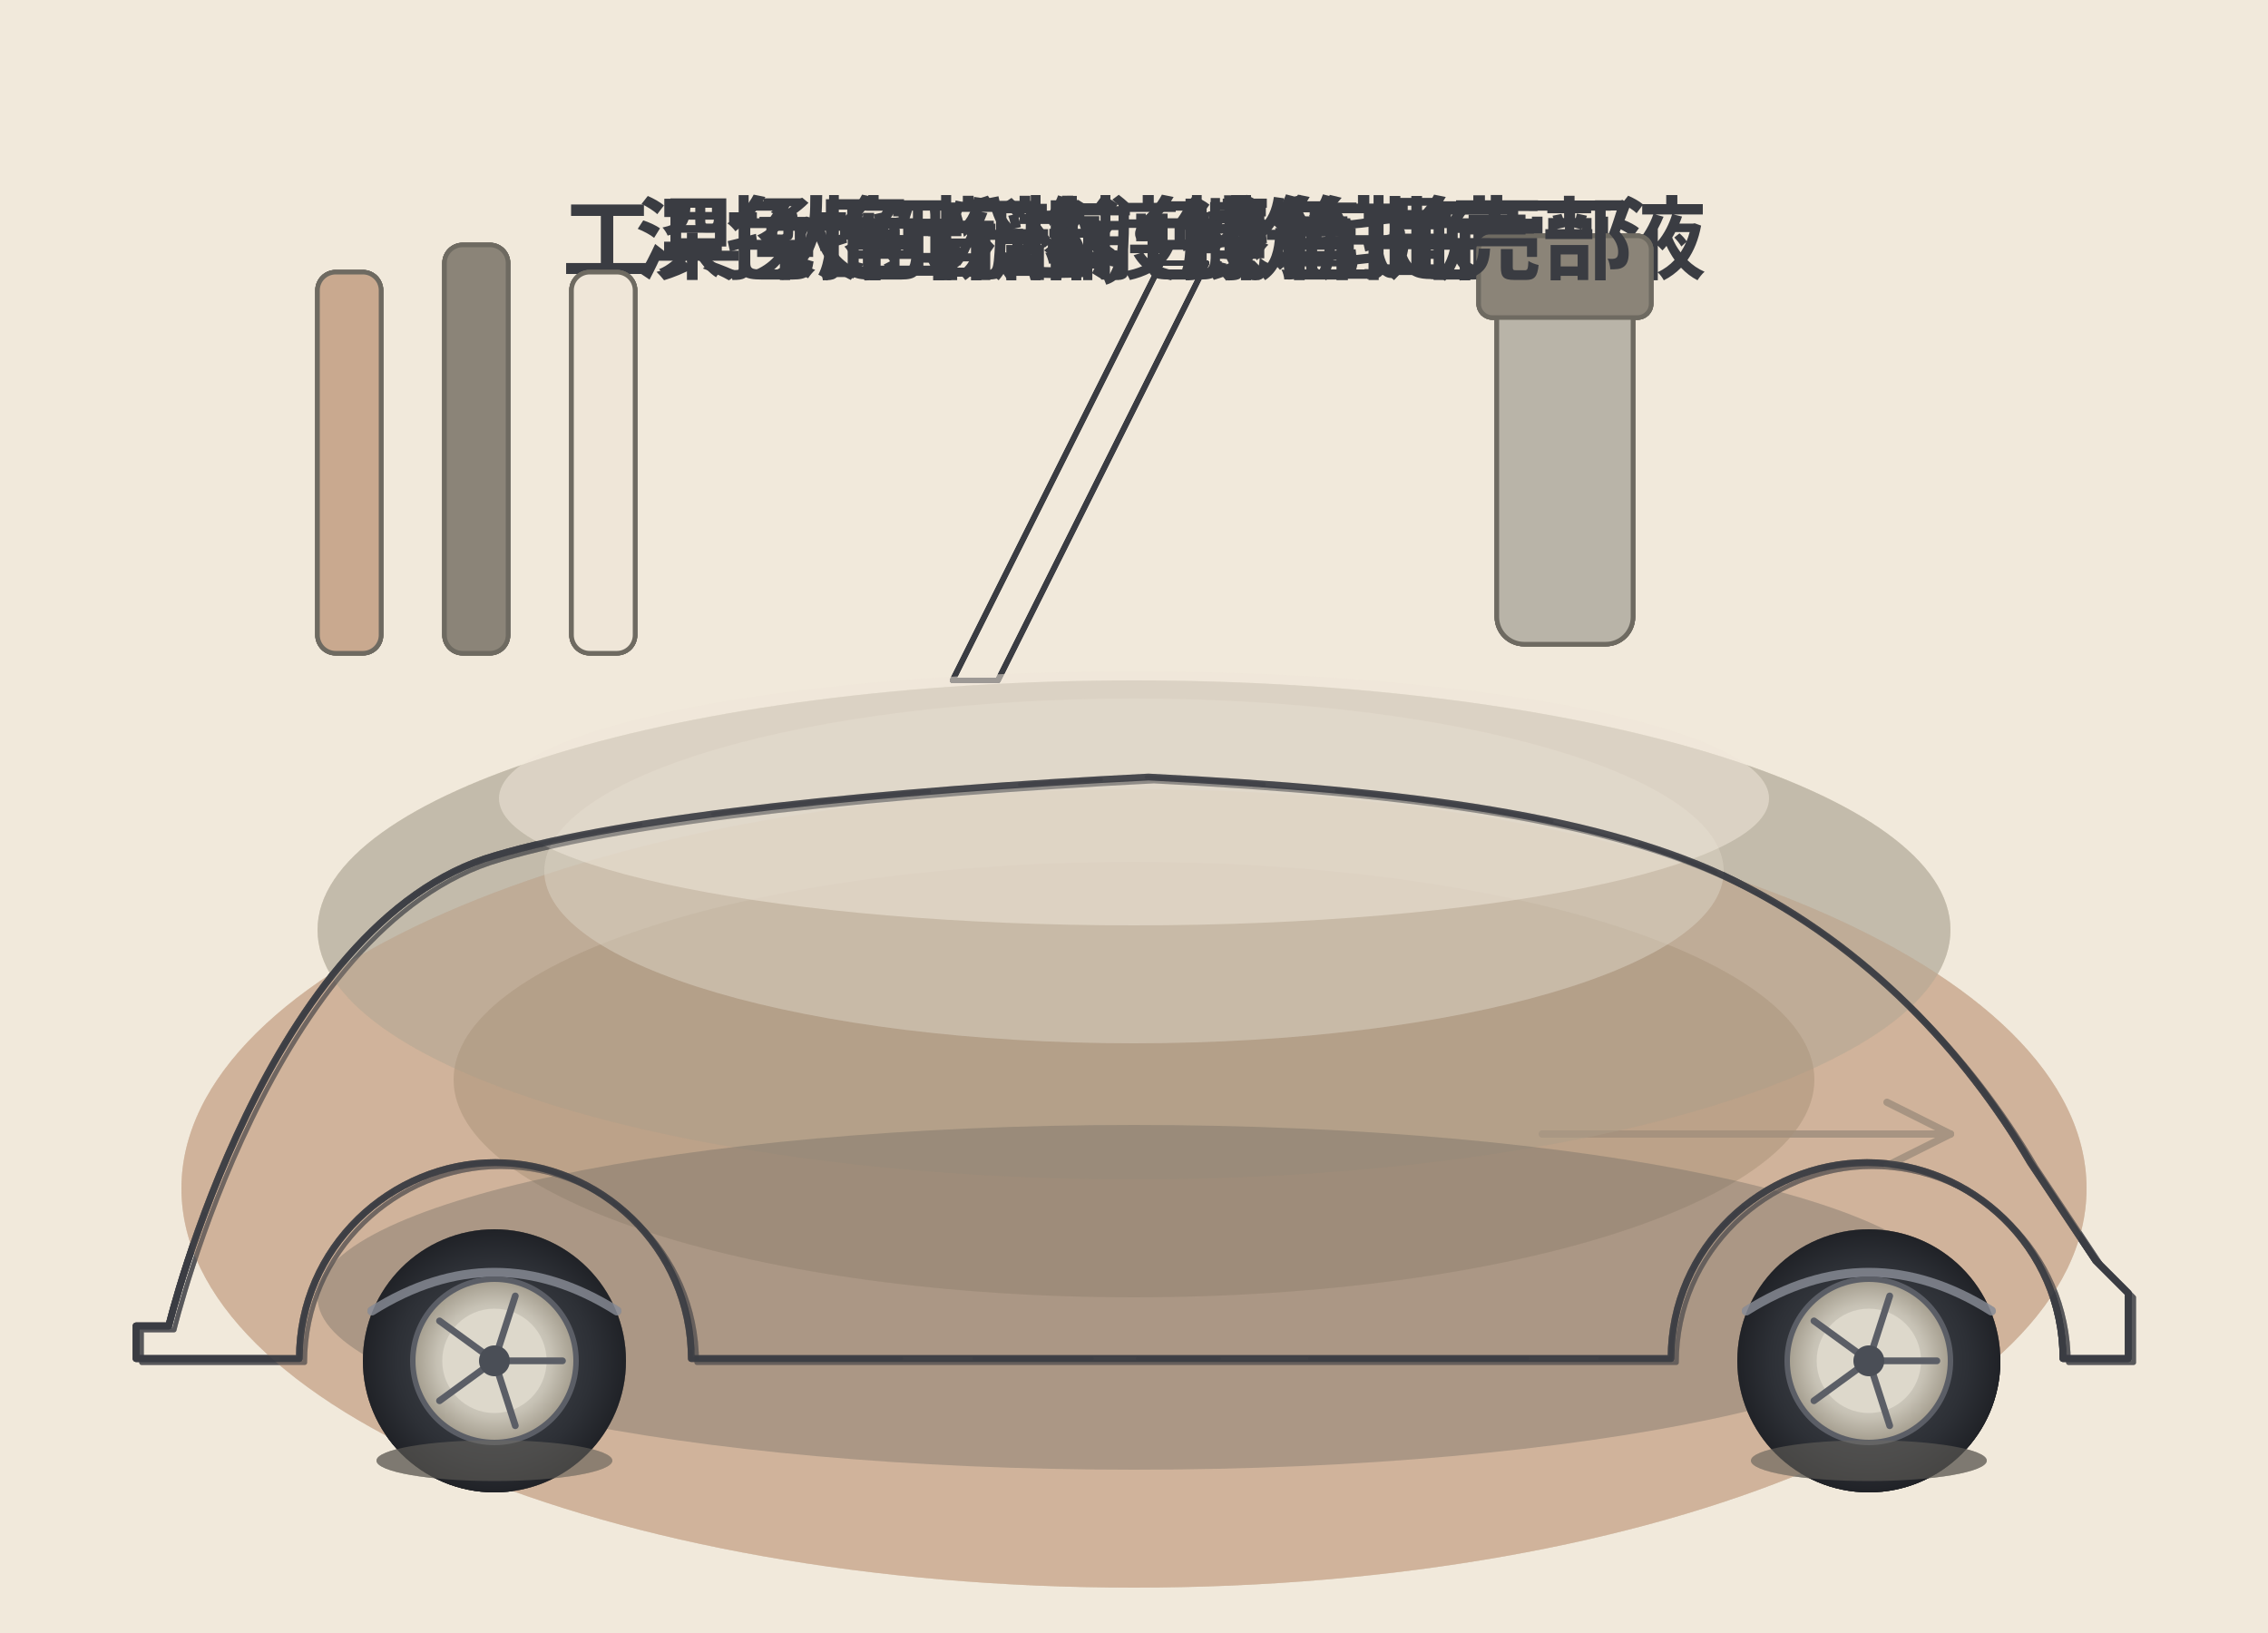
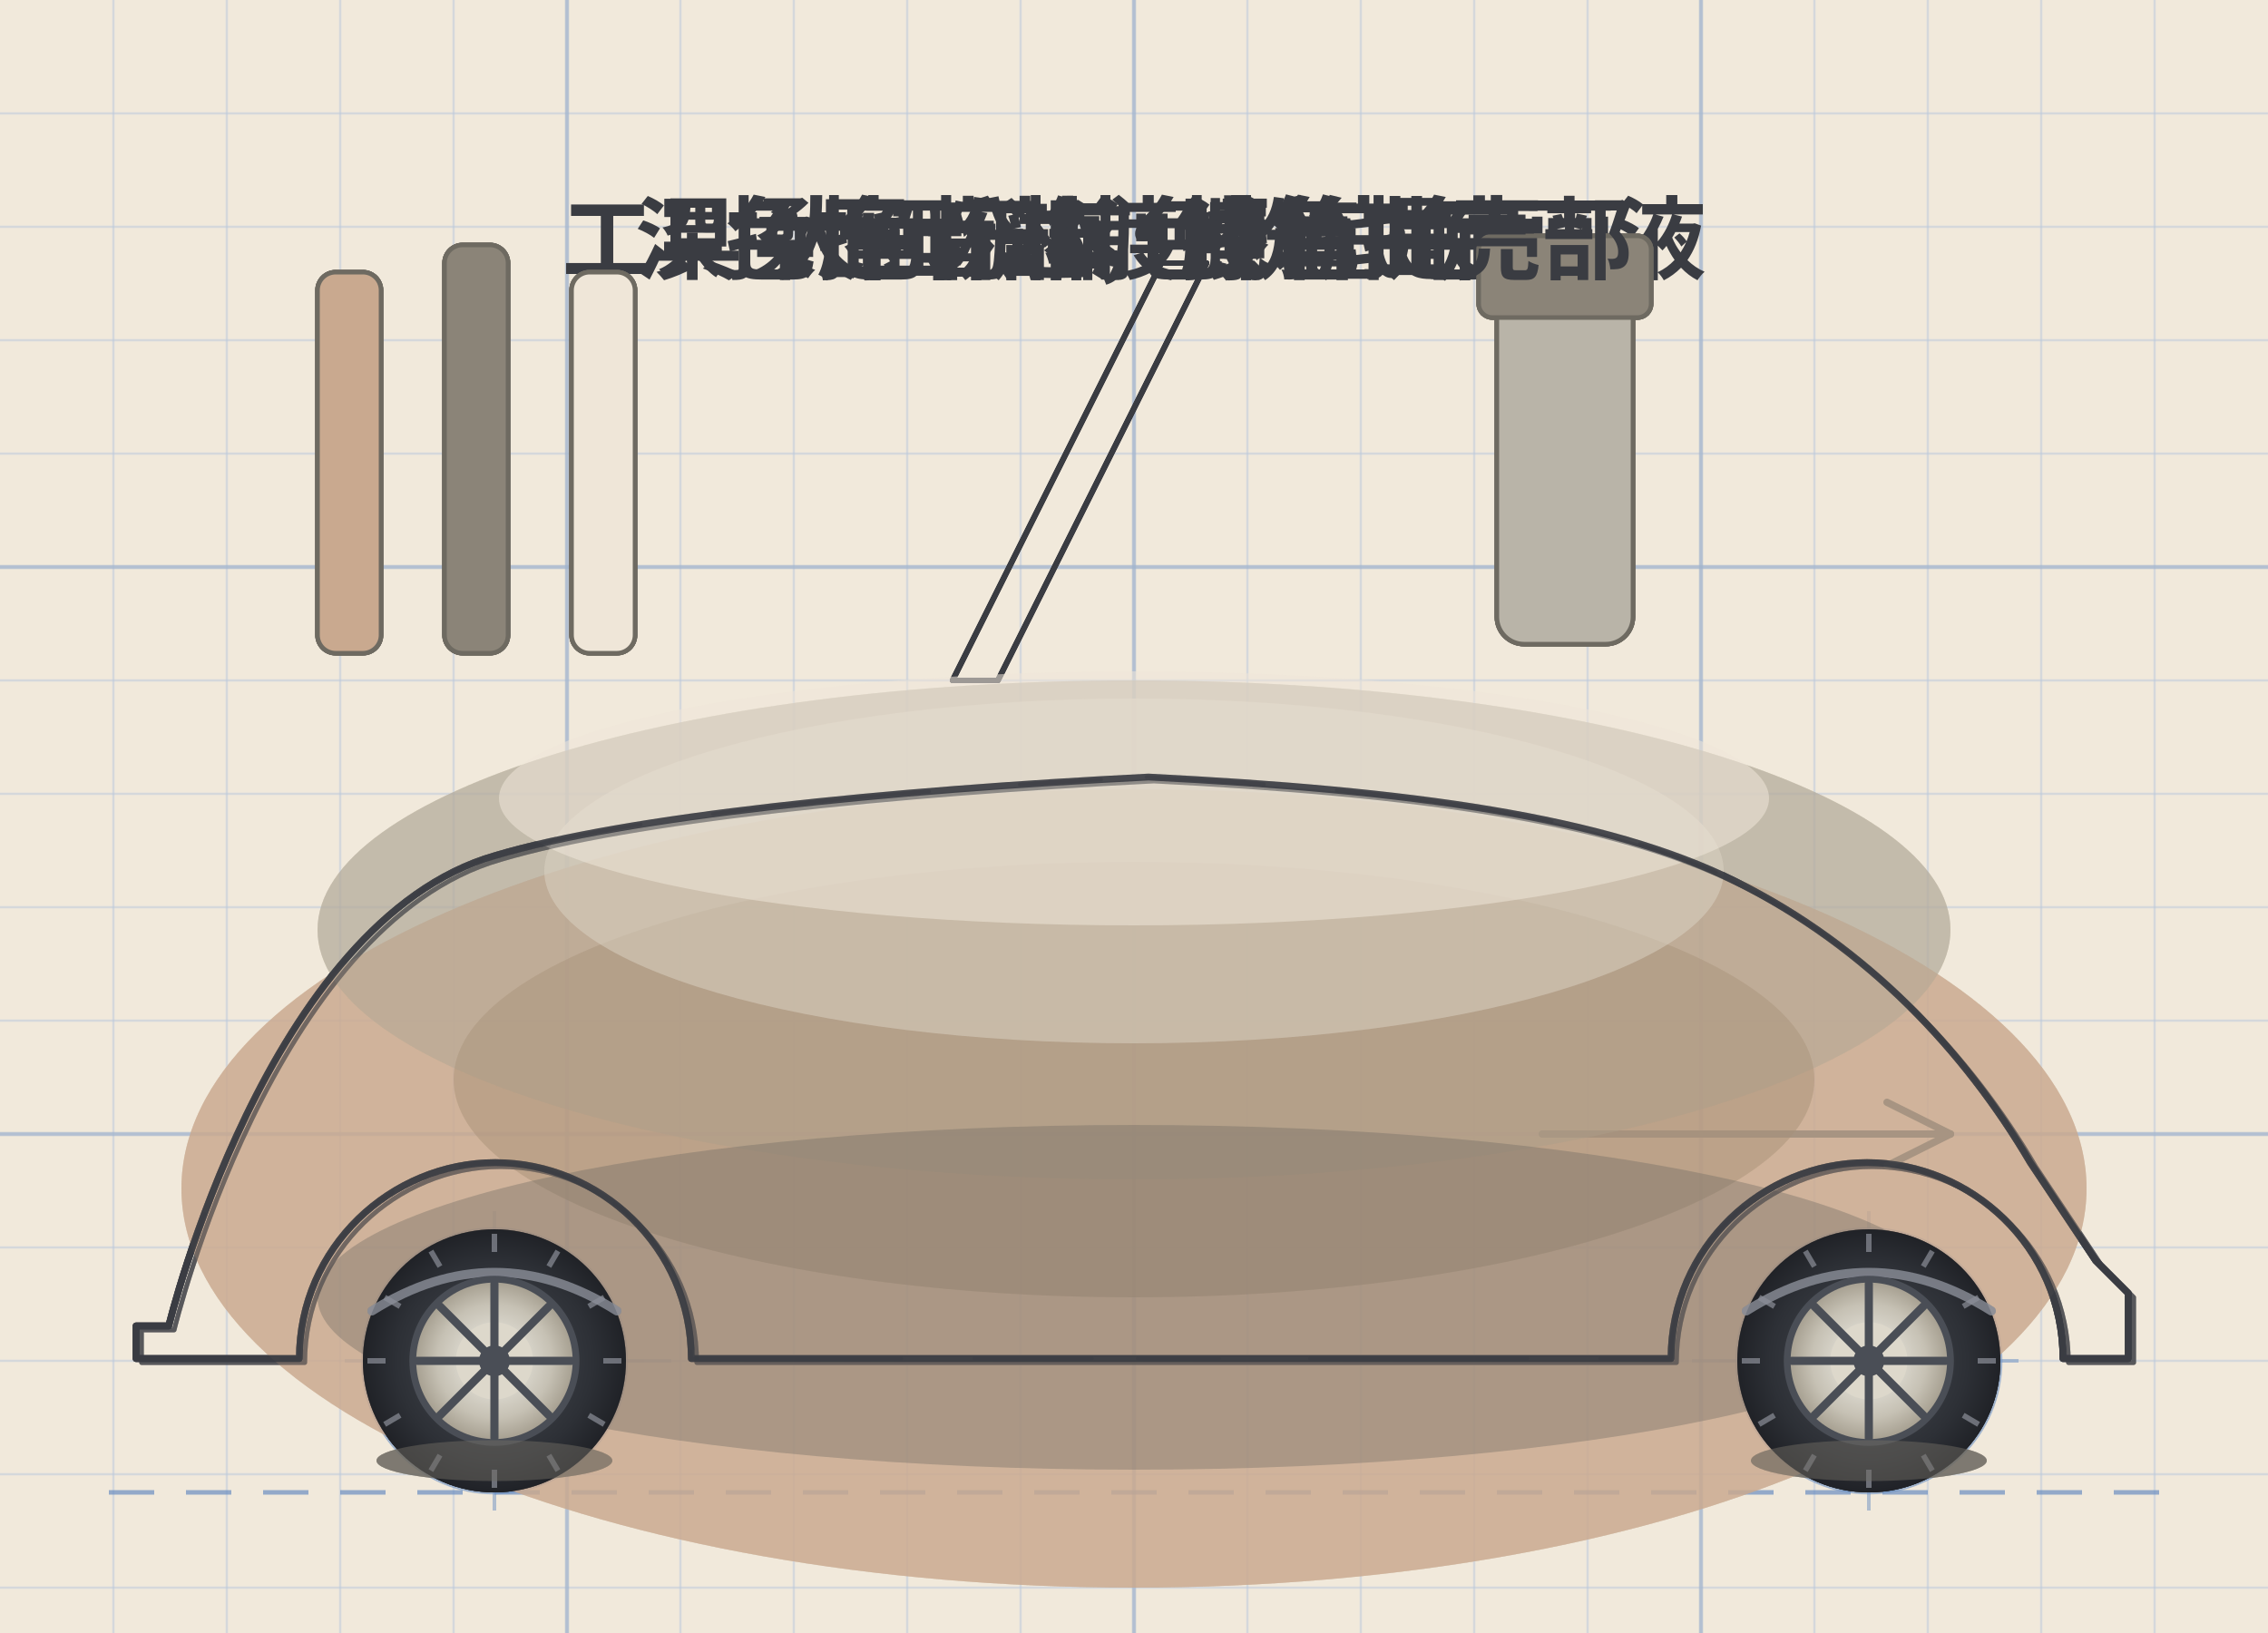
<svg xmlns="http://www.w3.org/2000/svg" viewBox="0 0 500 360" role="img">
  <defs>
    <linearGradient id="gBody" x1="0" y1="0" x2="0" y2="1">
      <stop offset="0%" stop-color="#FBF9F3" />
      <stop offset="18%" stop-color="#E9E4D8" />
      <stop offset="55%" stop-color="#C9C2B2" />
      <stop offset="100%" stop-color="#9C9484" />
    </linearGradient>
    <linearGradient id="gGlass" x1="0" y1="0" x2="0" y2="1">
      <stop offset="0%" stop-color="#55585F" />
      <stop offset="100%" stop-color="#7B7F88" />
    </linearGradient>
    <radialGradient id="gTire" cx="0.5" cy="0.5" r="0.5">
      <stop offset="0%" stop-color="#4A4E55" />
      <stop offset="75%" stop-color="#2D3036" />
      <stop offset="100%" stop-color="#202227" />
    </radialGradient>
    <radialGradient id="gRim" cx="0.5" cy="0.5" r="0.5">
      <stop offset="0%" stop-color="#F3F2EC" />
      <stop offset="70%" stop-color="#C6C1B4" />
      <stop offset="100%" stop-color="#A39C8D" />
    </radialGradient>
    <radialGradient id="gGround" cx="0.5" cy="0.5" r="0.5">
      <stop offset="0%" stop-color="#8A8478" stop-opacity="0.34" />
      <stop offset="100%" stop-color="#8A8478" stop-opacity="0" />
    </radialGradient>
    <radialGradient id="gMetal" cx="0.5" cy="0.36" r="0.66">
      <stop offset="0%" stop-color="#FDFCF8" />
      <stop offset="24%" stop-color="#D4CFC2" />
      <stop offset="48%" stop-color="#8B8478" />
      <stop offset="66%" stop-color="#3A3C42" />
      <stop offset="82%" stop-color="#B9B3A6" />
      <stop offset="100%" stop-color="#6E6A61" />
    </radialGradient>
    <radialGradient id="gMatte" cx="0.5" cy="0.42" r="0.62">
      <stop offset="0%" stop-color="#EFEDE6" />
      <stop offset="55%" stop-color="#B9B4A8" />
      <stop offset="100%" stop-color="#7D786E" />
    </radialGradient>
    <radialGradient id="gGlassBall" cx="0.36" cy="0.32" r="0.7">
      <stop offset="0%" stop-color="#FBF9F3" stop-opacity="0.2" />
      <stop offset="55%" stop-color="#7B7F88" stop-opacity="0.1" />
      <stop offset="100%" stop-color="#3A3C42" stop-opacity="0.38" />
    </radialGradient>
    <linearGradient id="gTonePaper" x1="0" y1="0" x2="0" y2="1">
      <stop offset="0%" stop-color="#D6D0C2" />
      <stop offset="100%" stop-color="#BCB5A5" />
    </linearGradient>
    <linearGradient id="gScreen" x1="0" y1="0" x2="0" y2="1">
      <stop offset="0%" stop-color="#41444C" />
      <stop offset="100%" stop-color="#22242A" />
    </linearGradient>
  </defs>
  <rect x="0" y="0" width="500" height="360" fill="#F1E9DB" />
+   <line x1="25" y1="0" x2="25" y2="360" stroke="#B9C8DC" stroke-width="0.5" opacity="0.5" />
+   <line x1="50" y1="0" x2="50" y2="360" stroke="#B9C8DC" stroke-width="0.5" opacity="0.5" />
+   <line x1="75" y1="0" x2="75" y2="360" stroke="#B9C8DC" stroke-width="0.5" opacity="0.5" />
+   <line x1="100" y1="0" x2="100" y2="360" stroke="#B9C8DC" stroke-width="0.5" opacity="0.5" />
+   <line x1="125" y1="0" x2="125" y2="360" stroke="#B9C8DC" stroke-width="0.5" opacity="0.5" />
+   <line x1="150" y1="0" x2="150" y2="360" stroke="#B9C8DC" stroke-width="0.5" opacity="0.5" />
+   <line x1="175" y1="0" x2="175" y2="360" stroke="#B9C8DC" stroke-width="0.5" opacity="0.5" />
+   <line x1="200" y1="0" x2="200" y2="360" stroke="#B9C8DC" stroke-width="0.5" opacity="0.5" />
+   <line x1="225" y1="0" x2="225" y2="360" stroke="#B9C8DC" stroke-width="0.5" opacity="0.5" />
+   <line x1="250" y1="0" x2="250" y2="360" stroke="#B9C8DC" stroke-width="0.5" opacity="0.5" />
+   <line x1="275" y1="0" x2="275" y2="360" stroke="#B9C8DC" stroke-width="0.5" opacity="0.5" />
+   <line x1="300" y1="0" x2="300" y2="360" stroke="#B9C8DC" stroke-width="0.5" opacity="0.5" />
+   <line x1="325" y1="0" x2="325" y2="360" stroke="#B9C8DC" stroke-width="0.5" opacity="0.5" />
+   <line x1="350" y1="0" x2="350" y2="360" stroke="#B9C8DC" stroke-width="0.5" opacity="0.5" />
+   <line x1="375" y1="0" x2="375" y2="360" stroke="#B9C8DC" stroke-width="0.5" opacity="0.5" />
+   <line x1="400" y1="0" x2="400" y2="360" stroke="#B9C8DC" stroke-width="0.5" opacity="0.5" />
+   <line x1="425" y1="0" x2="425" y2="360" stroke="#B9C8DC" stroke-width="0.5" opacity="0.5" />
+   <line x1="450" y1="0" x2="450" y2="360" stroke="#B9C8DC" stroke-width="0.5" opacity="0.5" />
+   <line x1="475" y1="0" x2="475" y2="360" stroke="#B9C8DC" stroke-width="0.5" opacity="0.5" />
+   <line x1="0" y1="25" x2="500" y2="25" stroke="#B9C8DC" stroke-width="0.5" opacity="0.5" />
+   <line x1="0" y1="50" x2="500" y2="50" stroke="#B9C8DC" stroke-width="0.5" opacity="0.5" />
+   <line x1="0" y1="75" x2="500" y2="75" stroke="#B9C8DC" stroke-width="0.5" opacity="0.5" />
+   <line x1="0" y1="100" x2="500" y2="100" stroke="#B9C8DC" stroke-width="0.5" opacity="0.5" />
+   <line x1="0" y1="125" x2="500" y2="125" stroke="#B9C8DC" stroke-width="0.5" opacity="0.5" />
+   <line x1="0" y1="150" x2="500" y2="150" stroke="#B9C8DC" stroke-width="0.5" opacity="0.5" />
+   <line x1="0" y1="175" x2="500" y2="175" stroke="#B9C8DC" stroke-width="0.5" opacity="0.5" />
+   <line x1="0" y1="200" x2="500" y2="200" stroke="#B9C8DC" stroke-width="0.5" opacity="0.5" />
+   <line x1="0" y1="225" x2="500" y2="225" stroke="#B9C8DC" stroke-width="0.5" opacity="0.5" />
+   <line x1="0" y1="250" x2="500" y2="250" stroke="#B9C8DC" stroke-width="0.5" opacity="0.5" />
+   <line x1="0" y1="275" x2="500" y2="275" stroke="#B9C8DC" stroke-width="0.5" opacity="0.5" />
+   <line x1="0" y1="300" x2="500" y2="300" stroke="#B9C8DC" stroke-width="0.5" opacity="0.5" />
+   <line x1="0" y1="325" x2="500" y2="325" stroke="#B9C8DC" stroke-width="0.5" opacity="0.5" />
+   <line x1="0" y1="350" x2="500" y2="350" stroke="#B9C8DC" stroke-width="0.5" opacity="0.5" />
+   <line x1="125" y1="0" x2="125" y2="360" stroke="#9FB2CC" stroke-width="0.9" opacity="0.65" />
+   <line x1="250" y1="0" x2="250" y2="360" stroke="#9FB2CC" stroke-width="0.9" opacity="0.65" />
+   <line x1="375" y1="0" x2="375" y2="360" stroke="#9FB2CC" stroke-width="0.9" opacity="0.65" />
+   <line x1="0" y1="125" x2="500" y2="125" stroke="#9FB2CC" stroke-width="0.9" opacity="0.65" />
+   <line x1="0" y1="250" x2="500" y2="250" stroke="#9FB2CC" stroke-width="0.9" opacity="0.65" />
+   <line x1="24" y1="329" x2="476" y2="329" stroke="#6B8FC2" stroke-width="1.0" stroke-dasharray="10 7" opacity="0.7" />
+   <circle cx="109" cy="300" r="29" stroke="#6B8FC2" stroke-width="0.9" fill="none" opacity="0.6" />
+   <line x1="76" y1="300" x2="142" y2="300" stroke="#6B8FC2" stroke-width="0.8" opacity="0.5" />
+   <line x1="109" y1="267" x2="109" y2="333" stroke="#6B8FC2" stroke-width="0.8" opacity="0.5" />
+   <circle cx="412" cy="300" r="29" stroke="#6B8FC2" stroke-width="0.9" fill="none" opacity="0.6" />
+   <line x1="379" y1="300" x2="445" y2="300" stroke="#6B8FC2" stroke-width="0.8" opacity="0.5" />
+   <line x1="412" y1="267" x2="412" y2="333" stroke="#6B8FC2" stroke-width="0.8" opacity="0.5" />
+   <line x1="109" y1="300" x2="412" y2="300" stroke="#6B8FC2" stroke-width="0.8" stroke-dasharray="6 5" opacity="0.45" />
  <rect x="70" y="60" width="14" height="84" rx="4" fill="#C9A98F" stroke="#6E6A61" stroke-width="1.0" />
  <rect x="98" y="54" width="14" height="90" rx="4" fill="#8B8478" stroke="#6E6A61" stroke-width="1.0" />
  <rect x="126" y="60" width="14" height="84" rx="4" fill="#EFE6D8" stroke="#6E6A61" stroke-width="1.0" />
  <path d="M210 150 L256 58 L266 58 L220 150 Z" stroke="#3A3C42" stroke-width="1.2" stroke-linecap="round" stroke-linejoin="round" fill="none" />
  <rect x="330" y="64" width="30" height="78" rx="6" fill="#B9B4A8" stroke="#6E6A61" stroke-width="1.0" />
  <rect x="326" y="52" width="38" height="18" rx="3" fill="#8B8478" stroke="#6E6A61" stroke-width="1.0" />
  <text x="250" y="60" text-anchor="middle" font-size="20" font-family="'Microsoft YaHei', sans-serif" font-weight="600" fill="#3A3C42">工具：色粉棒 · 擦笔 · 定画液</text>
  <rect x="70" y="60" width="14" height="84" rx="4" fill="#C9A98F" stroke="#6E6A61" stroke-width="1.0" />
  <rect x="98" y="54" width="14" height="90" rx="4" fill="#8B8478" stroke="#6E6A61" stroke-width="1.0" />
  <rect x="126" y="60" width="14" height="84" rx="4" fill="#EFE6D8" stroke="#6E6A61" stroke-width="1.0" />
  <path d="M210 150 L256 58 L266 58 L220 150 Z" stroke="#3A3C42" stroke-width="1.2" stroke-linecap="round" stroke-linejoin="round" fill="none" />
  <rect x="330" y="64" width="30" height="78" rx="6" fill="#B9B4A8" stroke="#6E6A61" stroke-width="1.0" />
  <rect x="326" y="52" width="38" height="18" rx="3" fill="#8B8478" stroke="#6E6A61" stroke-width="1.0" />
  <ellipse cx="250" cy="262" rx="210" ry="88" fill="#C9A98F" opacity="0.45" />
  <ellipse cx="250" cy="205" rx="180" ry="55" fill="#B3AA98" opacity="0.35" />
  <path d="M37.2 292.3 C37.2 292.3 58.8 203.0 109.2 188.6 C138.0 180.0 195.6 174.2 253.2 171.3 C310.8 174.2 354.0 180.0 382.8 194.4 C411.6 208.7 433.2 231.8 447.6 256.3 L462.0 277.9 L469.2 285.1 L469.2 299.5 L454.8 299.5 C454.8 275.0 434.6 256.3 411.6 256.3 C388.6 256.3 368.4 275.0 368.4 299.5 L152.4 299.5 C152.4 275.0 132.2 256.3 109.2 256.3 C86.2 256.3 66.0 275.0 66.0 299.5 L30.0 299.5 L30.0 292.3 Z" stroke="#3A3C42" stroke-width="1.5" stroke-linecap="round" stroke-linejoin="round" fill="none" opacity="0.9" />
  <path d="M37.2 292.3 C37.2 292.3 58.8 203.0 109.2 188.6 C138.0 180.0 195.6 174.2 253.2 171.3 C310.8 174.2 354.0 180.0 382.8 194.4 C411.6 208.7 433.2 231.8 447.6 256.3 L462.0 277.9 L469.2 285.1 L469.2 299.5 L454.8 299.5 C454.8 275.0 434.6 256.3 411.6 256.3 C388.6 256.3 368.4 275.0 368.4 299.5 L152.4 299.5 C152.4 275.0 132.2 256.3 109.2 256.3 C86.2 256.3 66.0 275.0 66.0 299.5 L30.0 299.5 L30.0 292.3 Z" stroke="#3A3C42" stroke-width="1" stroke-linecap="round" stroke-linejoin="round" fill="none" opacity="0.45" transform="translate(1.2 0.9)" />
  <path d="M37.2 292.3 C37.2 292.3 58.8 203.0 109.2 188.6 C138.0 180.0 195.6 174.2 253.2 171.3 C310.8 174.2 354.0 180.0 382.8 194.4 C411.6 208.7 433.2 231.8 447.6 256.3 L462.0 277.9 L469.2 285.1 L469.2 299.5 L454.8 299.5 C454.8 275.0 434.6 256.3 411.6 256.3 C388.6 256.3 368.4 275.0 368.4 299.5 L152.4 299.5 C152.4 275.0 132.2 256.3 109.2 256.3 C86.2 256.3 66.0 275.0 66.0 299.5 L30.0 299.5 L30.0 292.3 Z" stroke="#3A3C42" stroke-width="0.8" stroke-linecap="round" stroke-linejoin="round" fill="none" stroke-dasharray="26 16 48 20 18 10" opacity="0.5" />
  <circle cx="109" cy="300" r="29" fill="url(#gTire)" />
+   <line x1="133.0" y1="300.0" x2="137.0" y2="300.0" stroke="#8B8F98" stroke-width="1.2" opacity="0.7" />
+   <line x1="129.8" y1="312.0" x2="133.2" y2="314.0" stroke="#8B8F98" stroke-width="1.2" opacity="0.7" />
+   <line x1="121.0" y1="320.8" x2="123.0" y2="324.2" stroke="#8B8F98" stroke-width="1.2" opacity="0.7" />
+   <line x1="109.0" y1="324.0" x2="109.0" y2="328.0" stroke="#8B8F98" stroke-width="1.2" opacity="0.7" />
+   <line x1="97.0" y1="320.8" x2="95.0" y2="324.2" stroke="#8B8F98" stroke-width="1.2" opacity="0.7" />
+   <line x1="88.2" y1="312.0" x2="84.8" y2="314.0" stroke="#8B8F98" stroke-width="1.2" opacity="0.7" />
+   <line x1="85.0" y1="300.0" x2="81.0" y2="300.0" stroke="#8B8F98" stroke-width="1.2" opacity="0.7" />
+   <line x1="88.2" y1="288.0" x2="84.8" y2="286.0" stroke="#8B8F98" stroke-width="1.2" opacity="0.7" />
+   <line x1="97.0" y1="279.2" x2="95.0" y2="275.8" stroke="#8B8F98" stroke-width="1.2" opacity="0.7" />
+   <line x1="109.0" y1="276.0" x2="109.0" y2="272.0" stroke="#8B8F98" stroke-width="1.2" opacity="0.7" />
+   <line x1="121.0" y1="279.2" x2="123.0" y2="275.8" stroke="#8B8F98" stroke-width="1.2" opacity="0.7" />
+   <line x1="129.8" y1="288.0" x2="133.2" y2="286.0" stroke="#8B8F98" stroke-width="1.2" opacity="0.7" />
  <path d="M82 289 Q109 272 136 289" stroke="#8B8F98" stroke-width="2.0" fill="none" stroke-linecap="round" opacity="0.8" />
-   <circle cx="109" cy="300" r="18" fill="url(#gRim)" stroke="#5B5E66" stroke-width="1.2" />
-   <circle cx="109" cy="300" r="11.5" fill="#DDD8CB" />
-   <line x1="109" y1="300" x2="124.0" y2="300.0" stroke="#5B5E66" stroke-width="1.5" stroke-linecap="round" />
-   <line x1="109" y1="300" x2="113.6" y2="314.3" stroke="#5B5E66" stroke-width="1.5" stroke-linecap="round" />
-   <line x1="109" y1="300" x2="96.9" y2="308.8" stroke="#5B5E66" stroke-width="1.5" stroke-linecap="round" />
-   <line x1="109" y1="300" x2="96.9" y2="291.2" stroke="#5B5E66" stroke-width="1.5" stroke-linecap="round" />
-   <line x1="109" y1="300" x2="113.6" y2="285.7" stroke="#5B5E66" stroke-width="1.5" stroke-linecap="round" />
+   <circle cx="109" cy="300" r="18" fill="url(#gRim)" stroke="#4A4E56" stroke-width="1.5" />
+   <circle cx="109" cy="300" r="8.5" fill="#DDD8CB" />
+   <line x1="109" y1="300" x2="126.0" y2="300.0" stroke="#4A4E56" stroke-width="1.8" stroke-linecap="round" />
+   <line x1="109" y1="300" x2="121.0" y2="312.0" stroke="#4A4E56" stroke-width="1.8" stroke-linecap="round" />
+   <line x1="109" y1="300" x2="109.0" y2="317.0" stroke="#4A4E56" stroke-width="1.8" stroke-linecap="round" />
+   <line x1="109" y1="300" x2="97.0" y2="312.0" stroke="#4A4E56" stroke-width="1.8" stroke-linecap="round" />
+   <line x1="109" y1="300" x2="92.0" y2="300.0" stroke="#4A4E56" stroke-width="1.8" stroke-linecap="round" />
+   <line x1="109" y1="300" x2="97.0" y2="288.0" stroke="#4A4E56" stroke-width="1.8" stroke-linecap="round" />
+   <line x1="109" y1="300" x2="109.0" y2="283.0" stroke="#4A4E56" stroke-width="1.8" stroke-linecap="round" />
+   <line x1="109" y1="300" x2="121.0" y2="288.0" stroke="#4A4E56" stroke-width="1.8" stroke-linecap="round" />
  <circle cx="109" cy="300" r="3.4" fill="#4A4E56" />
  <ellipse cx="109" cy="322" rx="26" ry="4.5" fill="#6E6A61" opacity="0.5" />
  <circle cx="412" cy="300" r="29" fill="url(#gTire)" />
+   <line x1="436.0" y1="300.0" x2="440.0" y2="300.0" stroke="#8B8F98" stroke-width="1.2" opacity="0.7" />
+   <line x1="432.8" y1="312.0" x2="436.2" y2="314.0" stroke="#8B8F98" stroke-width="1.2" opacity="0.7" />
+   <line x1="424.0" y1="320.8" x2="426.0" y2="324.2" stroke="#8B8F98" stroke-width="1.2" opacity="0.7" />
+   <line x1="412.0" y1="324.0" x2="412.0" y2="328.0" stroke="#8B8F98" stroke-width="1.2" opacity="0.7" />
+   <line x1="400.0" y1="320.8" x2="398.0" y2="324.2" stroke="#8B8F98" stroke-width="1.2" opacity="0.7" />
+   <line x1="391.2" y1="312.0" x2="387.8" y2="314.0" stroke="#8B8F98" stroke-width="1.2" opacity="0.7" />
+   <line x1="388.0" y1="300.0" x2="384.0" y2="300.0" stroke="#8B8F98" stroke-width="1.2" opacity="0.7" />
+   <line x1="391.2" y1="288.0" x2="387.8" y2="286.0" stroke="#8B8F98" stroke-width="1.2" opacity="0.7" />
+   <line x1="400.0" y1="279.2" x2="398.0" y2="275.8" stroke="#8B8F98" stroke-width="1.2" opacity="0.7" />
+   <line x1="412.0" y1="276.0" x2="412.0" y2="272.0" stroke="#8B8F98" stroke-width="1.2" opacity="0.7" />
+   <line x1="424.0" y1="279.2" x2="426.0" y2="275.8" stroke="#8B8F98" stroke-width="1.2" opacity="0.7" />
+   <line x1="432.8" y1="288.0" x2="436.2" y2="286.0" stroke="#8B8F98" stroke-width="1.2" opacity="0.7" />
  <path d="M385 289 Q412 272 439 289" stroke="#8B8F98" stroke-width="2.0" fill="none" stroke-linecap="round" opacity="0.8" />
-   <circle cx="412" cy="300" r="18" fill="url(#gRim)" stroke="#5B5E66" stroke-width="1.2" />
-   <circle cx="412" cy="300" r="11.5" fill="#DDD8CB" />
-   <line x1="412" y1="300" x2="427.0" y2="300.0" stroke="#5B5E66" stroke-width="1.5" stroke-linecap="round" />
-   <line x1="412" y1="300" x2="416.6" y2="314.3" stroke="#5B5E66" stroke-width="1.5" stroke-linecap="round" />
-   <line x1="412" y1="300" x2="399.9" y2="308.8" stroke="#5B5E66" stroke-width="1.5" stroke-linecap="round" />
-   <line x1="412" y1="300" x2="399.9" y2="291.2" stroke="#5B5E66" stroke-width="1.5" stroke-linecap="round" />
-   <line x1="412" y1="300" x2="416.6" y2="285.7" stroke="#5B5E66" stroke-width="1.5" stroke-linecap="round" />
+   <circle cx="412" cy="300" r="18" fill="url(#gRim)" stroke="#4A4E56" stroke-width="1.5" />
+   <circle cx="412" cy="300" r="8.5" fill="#DDD8CB" />
+   <line x1="412" y1="300" x2="429.0" y2="300.0" stroke="#4A4E56" stroke-width="1.8" stroke-linecap="round" />
+   <line x1="412" y1="300" x2="424.0" y2="312.0" stroke="#4A4E56" stroke-width="1.8" stroke-linecap="round" />
+   <line x1="412" y1="300" x2="412.0" y2="317.0" stroke="#4A4E56" stroke-width="1.8" stroke-linecap="round" />
+   <line x1="412" y1="300" x2="400.0" y2="312.0" stroke="#4A4E56" stroke-width="1.8" stroke-linecap="round" />
+   <line x1="412" y1="300" x2="395.0" y2="300.0" stroke="#4A4E56" stroke-width="1.8" stroke-linecap="round" />
+   <line x1="412" y1="300" x2="400.0" y2="288.0" stroke="#4A4E56" stroke-width="1.8" stroke-linecap="round" />
+   <line x1="412" y1="300" x2="412.0" y2="283.0" stroke="#4A4E56" stroke-width="1.8" stroke-linecap="round" />
+   <line x1="412" y1="300" x2="424.0" y2="288.0" stroke="#4A4E56" stroke-width="1.8" stroke-linecap="round" />
  <circle cx="412" cy="300" r="3.4" fill="#4A4E56" />
  <ellipse cx="412" cy="322" rx="26" ry="4.5" fill="#6E6A61" opacity="0.5" />
  <text x="250" y="60" text-anchor="middle" font-size="20" font-family="'Microsoft YaHei', sans-serif" font-weight="600" fill="#3A3C42">大面积铺色粉底色</text>
  <rect x="70" y="60" width="14" height="84" rx="4" fill="#C9A98F" stroke="#6E6A61" stroke-width="1.0" />
  <rect x="98" y="54" width="14" height="90" rx="4" fill="#8B8478" stroke="#6E6A61" stroke-width="1.0" />
  <rect x="126" y="60" width="14" height="84" rx="4" fill="#EFE6D8" stroke="#6E6A61" stroke-width="1.0" />
  <path d="M210 150 L256 58 L266 58 L220 150 Z" stroke="#3A3C42" stroke-width="1.2" stroke-linecap="round" stroke-linejoin="round" fill="none" />
  <rect x="330" y="64" width="30" height="78" rx="6" fill="#B9B4A8" stroke="#6E6A61" stroke-width="1.0" />
  <rect x="326" y="52" width="38" height="18" rx="3" fill="#8B8478" stroke="#6E6A61" stroke-width="1.0" />
  <ellipse cx="250" cy="262" rx="210" ry="88" fill="#C9A98F" opacity="0.45" />
  <ellipse cx="250" cy="205" rx="180" ry="55" fill="#B3AA98" opacity="0.35" />
  <ellipse cx="250" cy="238" rx="150" ry="48" fill="#A58F76" opacity="0.32" />
  <ellipse cx="250" cy="192" rx="130" ry="38" fill="#D8CFC0" opacity="0.5" />
  <path d="M37.2 292.3 C37.2 292.3 58.8 203.0 109.2 188.6 C138.0 180.0 195.6 174.2 253.2 171.3 C310.8 174.2 354.0 180.0 382.8 194.4 C411.6 208.7 433.2 231.8 447.6 256.3 L462.0 277.9 L469.2 285.1 L469.2 299.5 L454.8 299.5 C454.8 275.0 434.6 256.3 411.6 256.3 C388.6 256.3 368.4 275.0 368.4 299.5 L152.4 299.5 C152.4 275.0 132.2 256.3 109.2 256.3 C86.2 256.3 66.0 275.0 66.0 299.5 L30.0 299.5 L30.0 292.3 Z" stroke="#3A3C42" stroke-width="1.5" stroke-linecap="round" stroke-linejoin="round" fill="none" opacity="0.9" />
  <path d="M37.2 292.3 C37.2 292.3 58.8 203.0 109.2 188.6 C138.0 180.0 195.6 174.2 253.2 171.3 C310.8 174.2 354.0 180.0 382.8 194.4 C411.6 208.7 433.2 231.8 447.6 256.3 L462.0 277.9 L469.2 285.1 L469.2 299.5 L454.8 299.5 C454.8 275.0 434.6 256.3 411.6 256.3 C388.6 256.3 368.4 275.0 368.4 299.5 L152.4 299.5 C152.4 275.0 132.2 256.3 109.2 256.3 C86.2 256.3 66.0 275.0 66.0 299.5 L30.0 299.5 L30.0 292.3 Z" stroke="#3A3C42" stroke-width="1" stroke-linecap="round" stroke-linejoin="round" fill="none" opacity="0.45" transform="translate(1.2 0.9)" />
  <path d="M37.2 292.3 C37.2 292.3 58.8 203.0 109.2 188.6 C138.0 180.0 195.6 174.2 253.2 171.3 C310.8 174.2 354.0 180.0 382.8 194.4 C411.6 208.7 433.2 231.8 447.6 256.3 L462.0 277.9 L469.2 285.1 L469.2 299.5 L454.8 299.5 C454.8 275.0 434.6 256.3 411.6 256.3 C388.6 256.3 368.4 275.0 368.4 299.5 L152.4 299.5 C152.4 275.0 132.2 256.3 109.2 256.3 C86.2 256.3 66.0 275.0 66.0 299.5 L30.0 299.5 L30.0 292.3 Z" stroke="#3A3C42" stroke-width="0.8" stroke-linecap="round" stroke-linejoin="round" fill="none" stroke-dasharray="26 16 48 20 18 10" opacity="0.5" />
  <circle cx="109" cy="300" r="29" fill="url(#gTire)" />
+   <line x1="133.0" y1="300.0" x2="137.0" y2="300.0" stroke="#8B8F98" stroke-width="1.2" opacity="0.7" />
+   <line x1="129.8" y1="312.0" x2="133.2" y2="314.0" stroke="#8B8F98" stroke-width="1.2" opacity="0.7" />
+   <line x1="121.0" y1="320.8" x2="123.0" y2="324.2" stroke="#8B8F98" stroke-width="1.2" opacity="0.7" />
+   <line x1="109.0" y1="324.0" x2="109.0" y2="328.0" stroke="#8B8F98" stroke-width="1.2" opacity="0.7" />
+   <line x1="97.0" y1="320.8" x2="95.0" y2="324.2" stroke="#8B8F98" stroke-width="1.2" opacity="0.7" />
+   <line x1="88.2" y1="312.0" x2="84.8" y2="314.0" stroke="#8B8F98" stroke-width="1.2" opacity="0.7" />
+   <line x1="85.0" y1="300.0" x2="81.0" y2="300.0" stroke="#8B8F98" stroke-width="1.2" opacity="0.7" />
+   <line x1="88.2" y1="288.0" x2="84.8" y2="286.0" stroke="#8B8F98" stroke-width="1.2" opacity="0.7" />
+   <line x1="97.0" y1="279.2" x2="95.0" y2="275.8" stroke="#8B8F98" stroke-width="1.2" opacity="0.7" />
+   <line x1="109.0" y1="276.0" x2="109.0" y2="272.0" stroke="#8B8F98" stroke-width="1.2" opacity="0.7" />
+   <line x1="121.0" y1="279.2" x2="123.0" y2="275.8" stroke="#8B8F98" stroke-width="1.2" opacity="0.7" />
+   <line x1="129.8" y1="288.0" x2="133.2" y2="286.0" stroke="#8B8F98" stroke-width="1.2" opacity="0.7" />
  <path d="M82 289 Q109 272 136 289" stroke="#8B8F98" stroke-width="2.0" fill="none" stroke-linecap="round" opacity="0.8" />
-   <circle cx="109" cy="300" r="18" fill="url(#gRim)" stroke="#5B5E66" stroke-width="1.2" />
-   <circle cx="109" cy="300" r="11.5" fill="#DDD8CB" />
-   <line x1="109" y1="300" x2="124.0" y2="300.0" stroke="#5B5E66" stroke-width="1.5" stroke-linecap="round" />
-   <line x1="109" y1="300" x2="113.6" y2="314.3" stroke="#5B5E66" stroke-width="1.5" stroke-linecap="round" />
-   <line x1="109" y1="300" x2="96.9" y2="308.8" stroke="#5B5E66" stroke-width="1.5" stroke-linecap="round" />
-   <line x1="109" y1="300" x2="96.9" y2="291.2" stroke="#5B5E66" stroke-width="1.5" stroke-linecap="round" />
-   <line x1="109" y1="300" x2="113.6" y2="285.7" stroke="#5B5E66" stroke-width="1.5" stroke-linecap="round" />
+   <circle cx="109" cy="300" r="18" fill="url(#gRim)" stroke="#4A4E56" stroke-width="1.5" />
+   <circle cx="109" cy="300" r="8.5" fill="#DDD8CB" />
+   <line x1="109" y1="300" x2="126.0" y2="300.0" stroke="#4A4E56" stroke-width="1.8" stroke-linecap="round" />
+   <line x1="109" y1="300" x2="121.0" y2="312.0" stroke="#4A4E56" stroke-width="1.8" stroke-linecap="round" />
+   <line x1="109" y1="300" x2="109.0" y2="317.0" stroke="#4A4E56" stroke-width="1.8" stroke-linecap="round" />
+   <line x1="109" y1="300" x2="97.0" y2="312.0" stroke="#4A4E56" stroke-width="1.8" stroke-linecap="round" />
+   <line x1="109" y1="300" x2="92.0" y2="300.0" stroke="#4A4E56" stroke-width="1.8" stroke-linecap="round" />
+   <line x1="109" y1="300" x2="97.0" y2="288.0" stroke="#4A4E56" stroke-width="1.8" stroke-linecap="round" />
+   <line x1="109" y1="300" x2="109.0" y2="283.0" stroke="#4A4E56" stroke-width="1.8" stroke-linecap="round" />
+   <line x1="109" y1="300" x2="121.0" y2="288.0" stroke="#4A4E56" stroke-width="1.8" stroke-linecap="round" />
  <circle cx="109" cy="300" r="3.4" fill="#4A4E56" />
  <ellipse cx="109" cy="322" rx="26" ry="4.5" fill="#6E6A61" opacity="0.5" />
  <circle cx="412" cy="300" r="29" fill="url(#gTire)" />
+   <line x1="436.0" y1="300.0" x2="440.0" y2="300.0" stroke="#8B8F98" stroke-width="1.2" opacity="0.7" />
+   <line x1="432.8" y1="312.0" x2="436.2" y2="314.0" stroke="#8B8F98" stroke-width="1.2" opacity="0.7" />
+   <line x1="424.0" y1="320.8" x2="426.0" y2="324.2" stroke="#8B8F98" stroke-width="1.2" opacity="0.7" />
+   <line x1="412.0" y1="324.0" x2="412.0" y2="328.0" stroke="#8B8F98" stroke-width="1.2" opacity="0.7" />
+   <line x1="400.0" y1="320.8" x2="398.0" y2="324.2" stroke="#8B8F98" stroke-width="1.2" opacity="0.7" />
+   <line x1="391.2" y1="312.0" x2="387.8" y2="314.0" stroke="#8B8F98" stroke-width="1.2" opacity="0.7" />
+   <line x1="388.0" y1="300.0" x2="384.0" y2="300.0" stroke="#8B8F98" stroke-width="1.2" opacity="0.7" />
+   <line x1="391.2" y1="288.0" x2="387.8" y2="286.0" stroke="#8B8F98" stroke-width="1.2" opacity="0.7" />
+   <line x1="400.0" y1="279.2" x2="398.0" y2="275.8" stroke="#8B8F98" stroke-width="1.2" opacity="0.7" />
+   <line x1="412.0" y1="276.0" x2="412.0" y2="272.0" stroke="#8B8F98" stroke-width="1.2" opacity="0.7" />
+   <line x1="424.0" y1="279.2" x2="426.0" y2="275.8" stroke="#8B8F98" stroke-width="1.2" opacity="0.7" />
+   <line x1="432.8" y1="288.0" x2="436.2" y2="286.0" stroke="#8B8F98" stroke-width="1.2" opacity="0.7" />
  <path d="M385 289 Q412 272 439 289" stroke="#8B8F98" stroke-width="2.0" fill="none" stroke-linecap="round" opacity="0.8" />
-   <circle cx="412" cy="300" r="18" fill="url(#gRim)" stroke="#5B5E66" stroke-width="1.2" />
-   <circle cx="412" cy="300" r="11.5" fill="#DDD8CB" />
-   <line x1="412" y1="300" x2="427.0" y2="300.0" stroke="#5B5E66" stroke-width="1.5" stroke-linecap="round" />
-   <line x1="412" y1="300" x2="416.6" y2="314.3" stroke="#5B5E66" stroke-width="1.5" stroke-linecap="round" />
-   <line x1="412" y1="300" x2="399.9" y2="308.8" stroke="#5B5E66" stroke-width="1.5" stroke-linecap="round" />
-   <line x1="412" y1="300" x2="399.9" y2="291.2" stroke="#5B5E66" stroke-width="1.5" stroke-linecap="round" />
-   <line x1="412" y1="300" x2="416.6" y2="285.7" stroke="#5B5E66" stroke-width="1.5" stroke-linecap="round" />
+   <circle cx="412" cy="300" r="18" fill="url(#gRim)" stroke="#4A4E56" stroke-width="1.5" />
+   <circle cx="412" cy="300" r="8.5" fill="#DDD8CB" />
+   <line x1="412" y1="300" x2="429.0" y2="300.0" stroke="#4A4E56" stroke-width="1.8" stroke-linecap="round" />
+   <line x1="412" y1="300" x2="424.0" y2="312.0" stroke="#4A4E56" stroke-width="1.8" stroke-linecap="round" />
+   <line x1="412" y1="300" x2="412.0" y2="317.0" stroke="#4A4E56" stroke-width="1.8" stroke-linecap="round" />
+   <line x1="412" y1="300" x2="400.0" y2="312.0" stroke="#4A4E56" stroke-width="1.8" stroke-linecap="round" />
+   <line x1="412" y1="300" x2="395.0" y2="300.0" stroke="#4A4E56" stroke-width="1.8" stroke-linecap="round" />
+   <line x1="412" y1="300" x2="400.0" y2="288.0" stroke="#4A4E56" stroke-width="1.8" stroke-linecap="round" />
+   <line x1="412" y1="300" x2="412.0" y2="283.0" stroke="#4A4E56" stroke-width="1.8" stroke-linecap="round" />
+   <line x1="412" y1="300" x2="424.0" y2="288.0" stroke="#4A4E56" stroke-width="1.8" stroke-linecap="round" />
  <circle cx="412" cy="300" r="3.4" fill="#4A4E56" />
  <ellipse cx="412" cy="322" rx="26" ry="4.5" fill="#6E6A61" opacity="0.5" />
  <line x1="340" y1="250" x2="430" y2="250" stroke="#8B8478" stroke-width="1.6" stroke-linecap="round" stroke-linejoin="round" />
  <line x1="416.0" y1="257.0" x2="430" y2="250" stroke="#8B8478" stroke-width="1.6" stroke-linecap="round" stroke-linejoin="round" />
  <line x1="416.0" y1="243.0" x2="430" y2="250" stroke="#8B8478" stroke-width="1.6" stroke-linecap="round" stroke-linejoin="round" />
  <text x="250" y="60" text-anchor="middle" font-size="20" font-family="'Microsoft YaHei', sans-serif" font-weight="600" fill="#3A3C42">揉擦：过渡顺着曲面</text>
  <rect x="70" y="60" width="14" height="84" rx="4" fill="#C9A98F" stroke="#6E6A61" stroke-width="1.0" />
  <rect x="98" y="54" width="14" height="90" rx="4" fill="#8B8478" stroke="#6E6A61" stroke-width="1.0" />
  <rect x="126" y="60" width="14" height="84" rx="4" fill="#EFE6D8" stroke="#6E6A61" stroke-width="1.0" />
  <path d="M210 150 L256 58 L266 58 L220 150 Z" stroke="#3A3C42" stroke-width="1.2" stroke-linecap="round" stroke-linejoin="round" fill="none" />
  <rect x="330" y="64" width="30" height="78" rx="6" fill="#B9B4A8" stroke="#6E6A61" stroke-width="1.0" />
  <rect x="326" y="52" width="38" height="18" rx="3" fill="#8B8478" stroke="#6E6A61" stroke-width="1.0" />
  <ellipse cx="250" cy="262" rx="210" ry="88" fill="#C9A98F" opacity="0.45" />
  <ellipse cx="250" cy="205" rx="180" ry="55" fill="#B3AA98" opacity="0.35" />
  <ellipse cx="250" cy="238" rx="150" ry="48" fill="#A58F76" opacity="0.32" />
  <ellipse cx="250" cy="192" rx="130" ry="38" fill="#D8CFC0" opacity="0.5" />
  <ellipse cx="250" cy="286" rx="180" ry="38" fill="#6E6A61" opacity="0.38" />
  <ellipse cx="250" cy="176" rx="140" ry="28" fill="#EFE6D8" opacity="0.55" />
  <path d="M37.2 292.3 C37.2 292.3 58.8 203.0 109.2 188.6 C138.0 180.0 195.6 174.2 253.2 171.3 C310.8 174.2 354.0 180.0 382.8 194.4 C411.6 208.7 433.2 231.8 447.6 256.3 L462.0 277.9 L469.2 285.1 L469.2 299.5 L454.8 299.5 C454.8 275.0 434.6 256.3 411.6 256.3 C388.6 256.3 368.4 275.0 368.4 299.5 L152.4 299.5 C152.4 275.0 132.2 256.3 109.2 256.3 C86.2 256.3 66.0 275.0 66.0 299.5 L30.0 299.5 L30.0 292.3 Z" stroke="#3A3C42" stroke-width="1.5" stroke-linecap="round" stroke-linejoin="round" fill="none" opacity="0.9" />
  <path d="M37.2 292.3 C37.2 292.3 58.8 203.0 109.2 188.6 C138.0 180.0 195.6 174.2 253.2 171.3 C310.8 174.2 354.0 180.0 382.8 194.4 C411.6 208.7 433.2 231.8 447.6 256.3 L462.0 277.9 L469.2 285.1 L469.2 299.5 L454.8 299.5 C454.8 275.0 434.6 256.3 411.6 256.3 C388.6 256.3 368.4 275.0 368.4 299.5 L152.4 299.5 C152.4 275.0 132.2 256.3 109.2 256.3 C86.2 256.3 66.0 275.0 66.0 299.5 L30.0 299.5 L30.0 292.3 Z" stroke="#3A3C42" stroke-width="1" stroke-linecap="round" stroke-linejoin="round" fill="none" opacity="0.45" transform="translate(1.2 0.9)" />
  <path d="M37.2 292.3 C37.2 292.3 58.8 203.0 109.2 188.6 C138.0 180.0 195.6 174.2 253.2 171.3 C310.8 174.2 354.0 180.0 382.8 194.4 C411.6 208.7 433.2 231.8 447.6 256.3 L462.0 277.9 L469.2 285.1 L469.2 299.5 L454.8 299.5 C454.8 275.0 434.6 256.3 411.6 256.3 C388.6 256.3 368.4 275.0 368.4 299.5 L152.4 299.5 C152.4 275.0 132.2 256.3 109.2 256.3 C86.2 256.3 66.0 275.0 66.0 299.5 L30.0 299.5 L30.0 292.3 Z" stroke="#3A3C42" stroke-width="0.8" stroke-linecap="round" stroke-linejoin="round" fill="none" stroke-dasharray="26 16 48 20 18 10" opacity="0.5" />
  <circle cx="109" cy="300" r="29" fill="url(#gTire)" />
+   <line x1="133.0" y1="300.0" x2="137.0" y2="300.0" stroke="#8B8F98" stroke-width="1.2" opacity="0.7" />
+   <line x1="129.8" y1="312.0" x2="133.2" y2="314.0" stroke="#8B8F98" stroke-width="1.2" opacity="0.7" />
+   <line x1="121.0" y1="320.8" x2="123.0" y2="324.2" stroke="#8B8F98" stroke-width="1.2" opacity="0.7" />
+   <line x1="109.0" y1="324.0" x2="109.0" y2="328.0" stroke="#8B8F98" stroke-width="1.2" opacity="0.7" />
+   <line x1="97.0" y1="320.8" x2="95.0" y2="324.2" stroke="#8B8F98" stroke-width="1.2" opacity="0.7" />
+   <line x1="88.2" y1="312.0" x2="84.8" y2="314.0" stroke="#8B8F98" stroke-width="1.2" opacity="0.7" />
+   <line x1="85.0" y1="300.0" x2="81.0" y2="300.0" stroke="#8B8F98" stroke-width="1.2" opacity="0.7" />
+   <line x1="88.2" y1="288.0" x2="84.8" y2="286.0" stroke="#8B8F98" stroke-width="1.2" opacity="0.7" />
+   <line x1="97.0" y1="279.2" x2="95.0" y2="275.8" stroke="#8B8F98" stroke-width="1.2" opacity="0.7" />
+   <line x1="109.0" y1="276.0" x2="109.0" y2="272.0" stroke="#8B8F98" stroke-width="1.2" opacity="0.7" />
+   <line x1="121.0" y1="279.2" x2="123.0" y2="275.8" stroke="#8B8F98" stroke-width="1.2" opacity="0.7" />
+   <line x1="129.8" y1="288.0" x2="133.2" y2="286.0" stroke="#8B8F98" stroke-width="1.2" opacity="0.7" />
  <path d="M82 289 Q109 272 136 289" stroke="#8B8F98" stroke-width="2.0" fill="none" stroke-linecap="round" opacity="0.8" />
-   <circle cx="109" cy="300" r="18" fill="url(#gRim)" stroke="#5B5E66" stroke-width="1.2" />
-   <circle cx="109" cy="300" r="11.5" fill="#DDD8CB" />
-   <line x1="109" y1="300" x2="124.0" y2="300.0" stroke="#5B5E66" stroke-width="1.5" stroke-linecap="round" />
-   <line x1="109" y1="300" x2="113.6" y2="314.3" stroke="#5B5E66" stroke-width="1.5" stroke-linecap="round" />
-   <line x1="109" y1="300" x2="96.9" y2="308.8" stroke="#5B5E66" stroke-width="1.5" stroke-linecap="round" />
-   <line x1="109" y1="300" x2="96.9" y2="291.2" stroke="#5B5E66" stroke-width="1.5" stroke-linecap="round" />
-   <line x1="109" y1="300" x2="113.6" y2="285.7" stroke="#5B5E66" stroke-width="1.5" stroke-linecap="round" />
+   <circle cx="109" cy="300" r="18" fill="url(#gRim)" stroke="#4A4E56" stroke-width="1.5" />
+   <circle cx="109" cy="300" r="8.5" fill="#DDD8CB" />
+   <line x1="109" y1="300" x2="126.0" y2="300.0" stroke="#4A4E56" stroke-width="1.8" stroke-linecap="round" />
+   <line x1="109" y1="300" x2="121.0" y2="312.0" stroke="#4A4E56" stroke-width="1.8" stroke-linecap="round" />
+   <line x1="109" y1="300" x2="109.0" y2="317.0" stroke="#4A4E56" stroke-width="1.8" stroke-linecap="round" />
+   <line x1="109" y1="300" x2="97.0" y2="312.0" stroke="#4A4E56" stroke-width="1.8" stroke-linecap="round" />
+   <line x1="109" y1="300" x2="92.0" y2="300.0" stroke="#4A4E56" stroke-width="1.8" stroke-linecap="round" />
+   <line x1="109" y1="300" x2="97.0" y2="288.0" stroke="#4A4E56" stroke-width="1.8" stroke-linecap="round" />
+   <line x1="109" y1="300" x2="109.0" y2="283.0" stroke="#4A4E56" stroke-width="1.8" stroke-linecap="round" />
+   <line x1="109" y1="300" x2="121.0" y2="288.0" stroke="#4A4E56" stroke-width="1.8" stroke-linecap="round" />
  <circle cx="109" cy="300" r="3.4" fill="#4A4E56" />
  <ellipse cx="109" cy="322" rx="26" ry="4.5" fill="#6E6A61" opacity="0.5" />
  <circle cx="412" cy="300" r="29" fill="url(#gTire)" />
+   <line x1="436.0" y1="300.0" x2="440.0" y2="300.0" stroke="#8B8F98" stroke-width="1.2" opacity="0.7" />
+   <line x1="432.8" y1="312.0" x2="436.2" y2="314.0" stroke="#8B8F98" stroke-width="1.2" opacity="0.7" />
+   <line x1="424.0" y1="320.8" x2="426.0" y2="324.2" stroke="#8B8F98" stroke-width="1.2" opacity="0.7" />
+   <line x1="412.0" y1="324.0" x2="412.0" y2="328.0" stroke="#8B8F98" stroke-width="1.2" opacity="0.7" />
+   <line x1="400.0" y1="320.8" x2="398.0" y2="324.2" stroke="#8B8F98" stroke-width="1.2" opacity="0.7" />
+   <line x1="391.2" y1="312.0" x2="387.8" y2="314.0" stroke="#8B8F98" stroke-width="1.2" opacity="0.7" />
+   <line x1="388.0" y1="300.0" x2="384.0" y2="300.0" stroke="#8B8F98" stroke-width="1.2" opacity="0.7" />
+   <line x1="391.2" y1="288.0" x2="387.8" y2="286.0" stroke="#8B8F98" stroke-width="1.2" opacity="0.7" />
+   <line x1="400.0" y1="279.2" x2="398.0" y2="275.8" stroke="#8B8F98" stroke-width="1.2" opacity="0.7" />
+   <line x1="412.0" y1="276.0" x2="412.0" y2="272.0" stroke="#8B8F98" stroke-width="1.2" opacity="0.7" />
+   <line x1="424.0" y1="279.2" x2="426.0" y2="275.8" stroke="#8B8F98" stroke-width="1.2" opacity="0.7" />
+   <line x1="432.8" y1="288.0" x2="436.2" y2="286.0" stroke="#8B8F98" stroke-width="1.2" opacity="0.7" />
  <path d="M385 289 Q412 272 439 289" stroke="#8B8F98" stroke-width="2.0" fill="none" stroke-linecap="round" opacity="0.8" />
-   <circle cx="412" cy="300" r="18" fill="url(#gRim)" stroke="#5B5E66" stroke-width="1.2" />
-   <circle cx="412" cy="300" r="11.5" fill="#DDD8CB" />
-   <line x1="412" y1="300" x2="427.0" y2="300.0" stroke="#5B5E66" stroke-width="1.5" stroke-linecap="round" />
-   <line x1="412" y1="300" x2="416.6" y2="314.3" stroke="#5B5E66" stroke-width="1.5" stroke-linecap="round" />
-   <line x1="412" y1="300" x2="399.9" y2="308.8" stroke="#5B5E66" stroke-width="1.5" stroke-linecap="round" />
-   <line x1="412" y1="300" x2="399.9" y2="291.2" stroke="#5B5E66" stroke-width="1.5" stroke-linecap="round" />
-   <line x1="412" y1="300" x2="416.6" y2="285.7" stroke="#5B5E66" stroke-width="1.5" stroke-linecap="round" />
+   <circle cx="412" cy="300" r="18" fill="url(#gRim)" stroke="#4A4E56" stroke-width="1.5" />
+   <circle cx="412" cy="300" r="8.5" fill="#DDD8CB" />
+   <line x1="412" y1="300" x2="429.0" y2="300.0" stroke="#4A4E56" stroke-width="1.8" stroke-linecap="round" />
+   <line x1="412" y1="300" x2="424.0" y2="312.0" stroke="#4A4E56" stroke-width="1.8" stroke-linecap="round" />
+   <line x1="412" y1="300" x2="412.0" y2="317.0" stroke="#4A4E56" stroke-width="1.8" stroke-linecap="round" />
+   <line x1="412" y1="300" x2="400.0" y2="312.0" stroke="#4A4E56" stroke-width="1.8" stroke-linecap="round" />
+   <line x1="412" y1="300" x2="395.0" y2="300.0" stroke="#4A4E56" stroke-width="1.8" stroke-linecap="round" />
+   <line x1="412" y1="300" x2="400.0" y2="288.0" stroke="#4A4E56" stroke-width="1.8" stroke-linecap="round" />
+   <line x1="412" y1="300" x2="412.0" y2="283.0" stroke="#4A4E56" stroke-width="1.8" stroke-linecap="round" />
+   <line x1="412" y1="300" x2="424.0" y2="288.0" stroke="#4A4E56" stroke-width="1.8" stroke-linecap="round" />
  <circle cx="412" cy="300" r="3.4" fill="#4A4E56" />
  <ellipse cx="412" cy="322" rx="26" ry="4.5" fill="#6E6A61" opacity="0.5" />
  <text x="250" y="60" text-anchor="middle" font-size="20" font-family="'Microsoft YaHei', sans-serif" font-weight="600" fill="#3A3C42">深色压暗部，浅色提亮部</text>
</svg>
